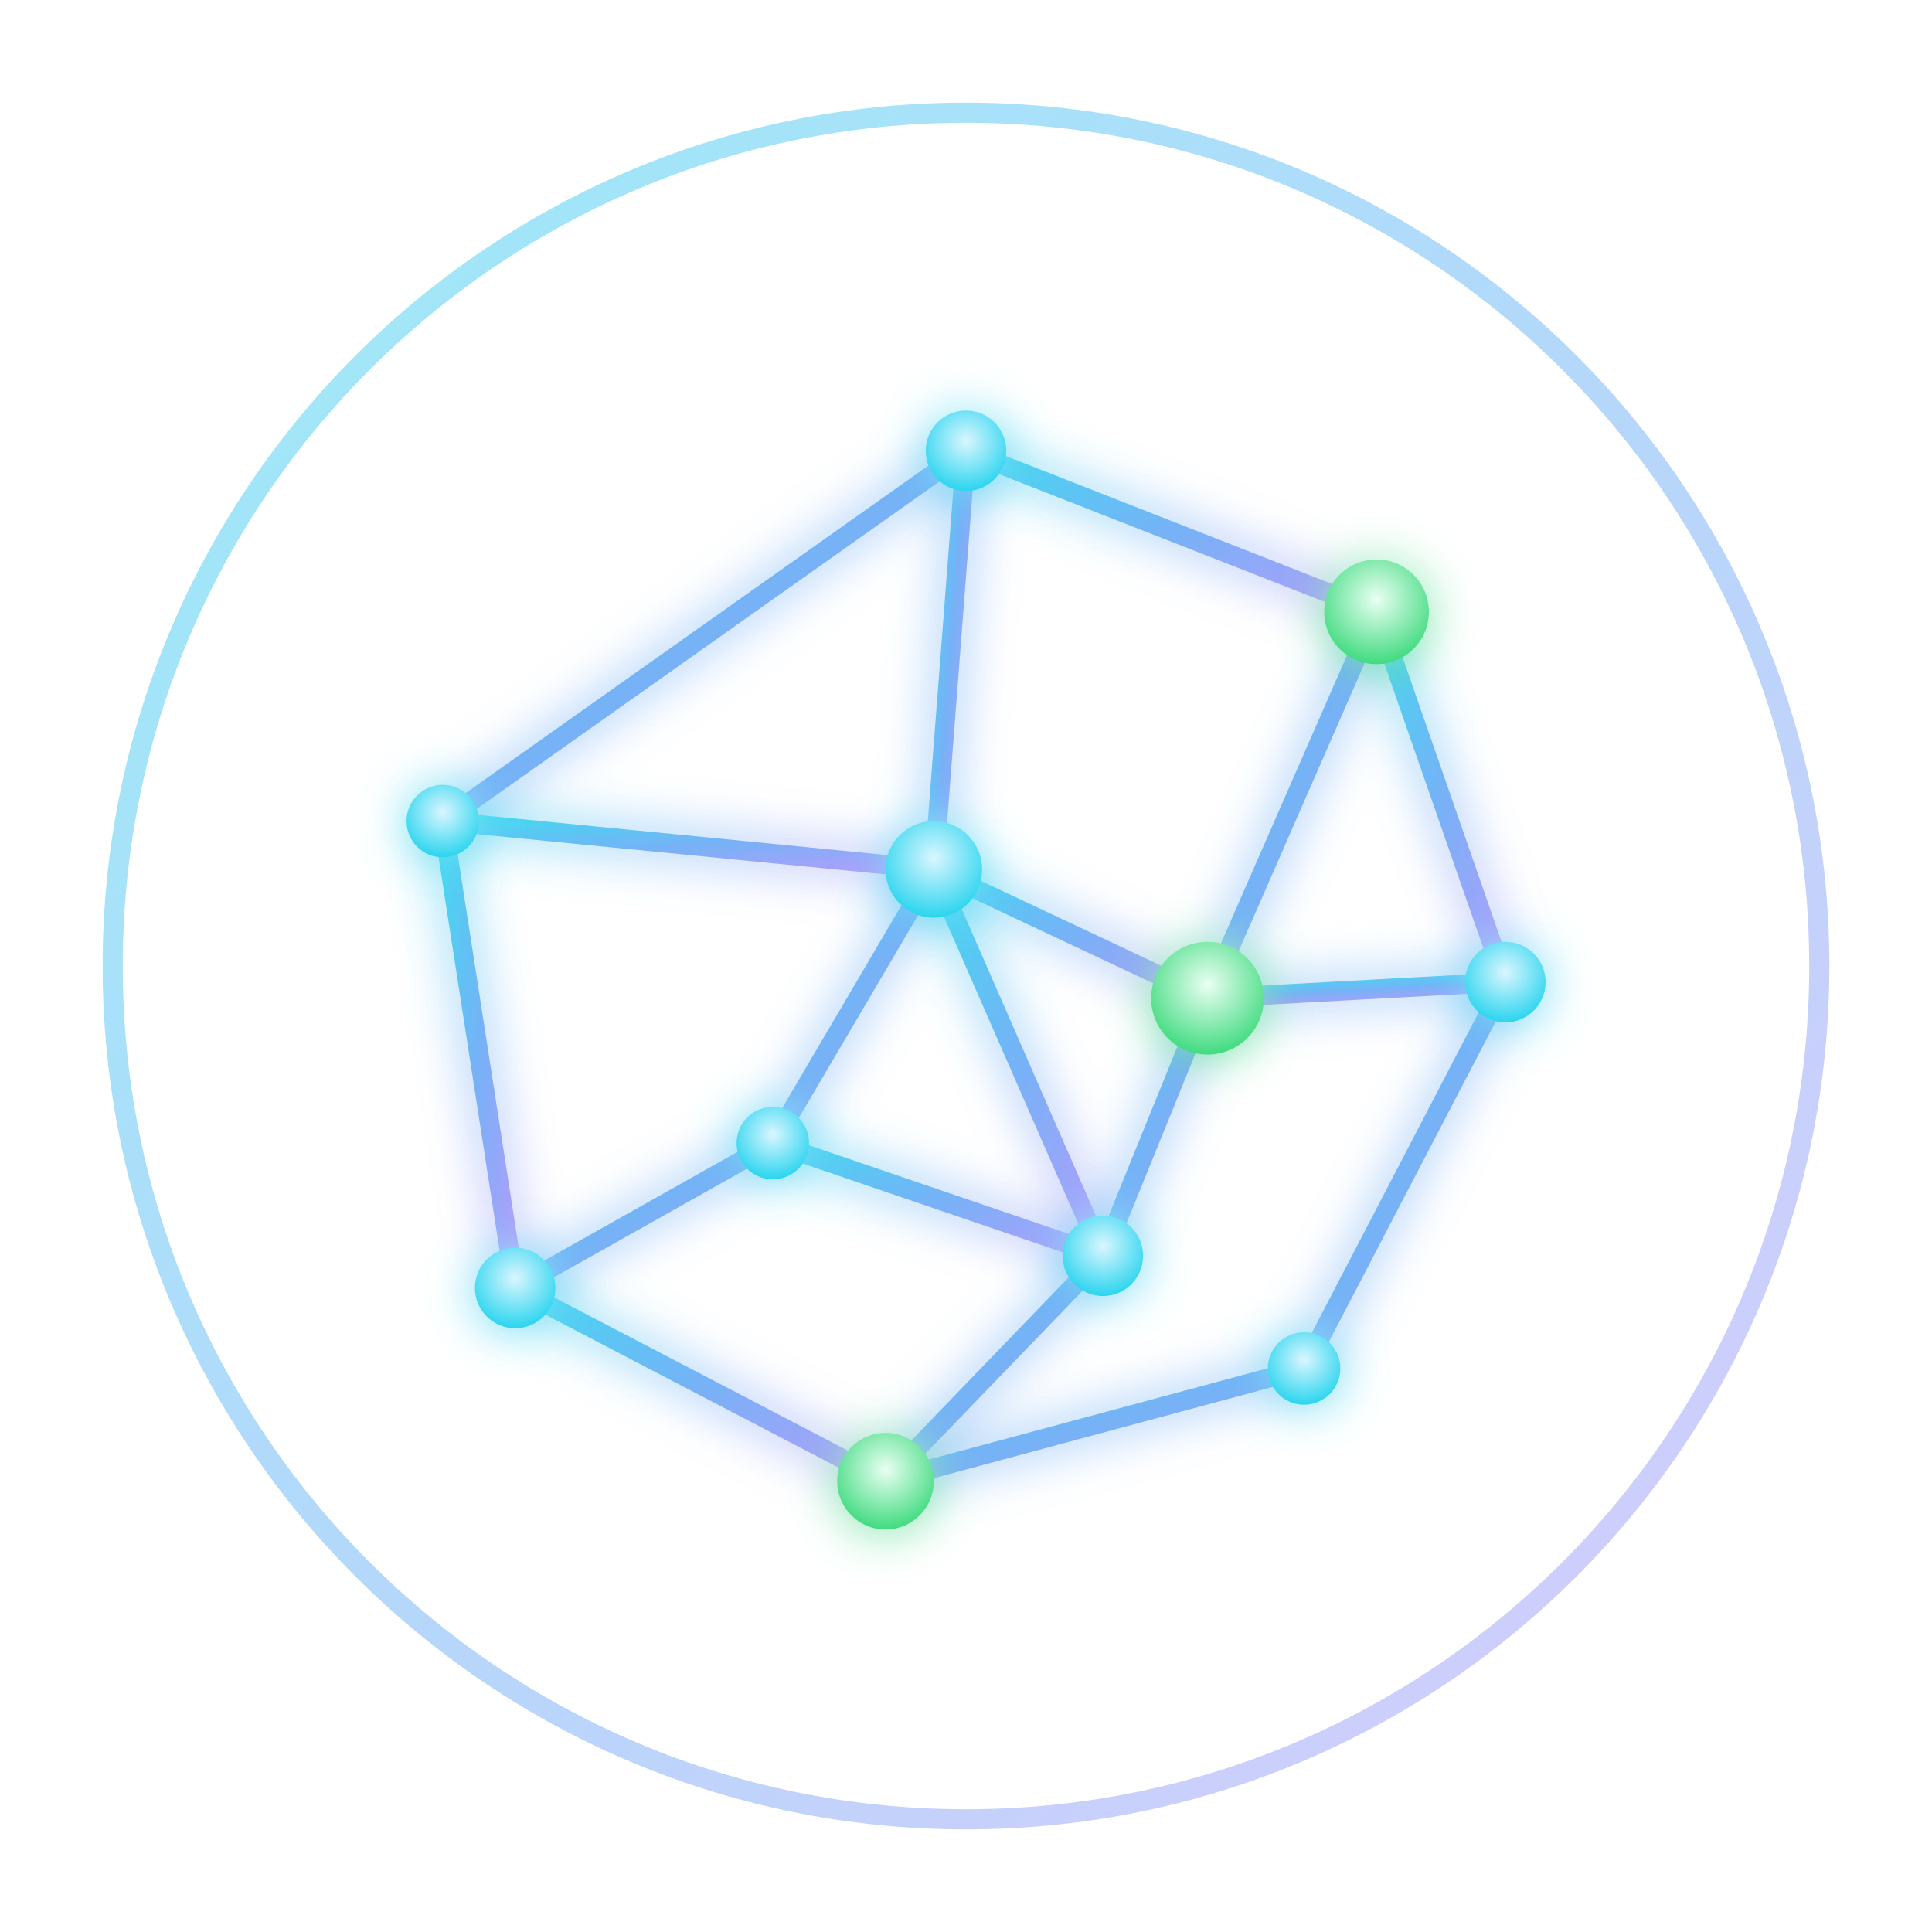
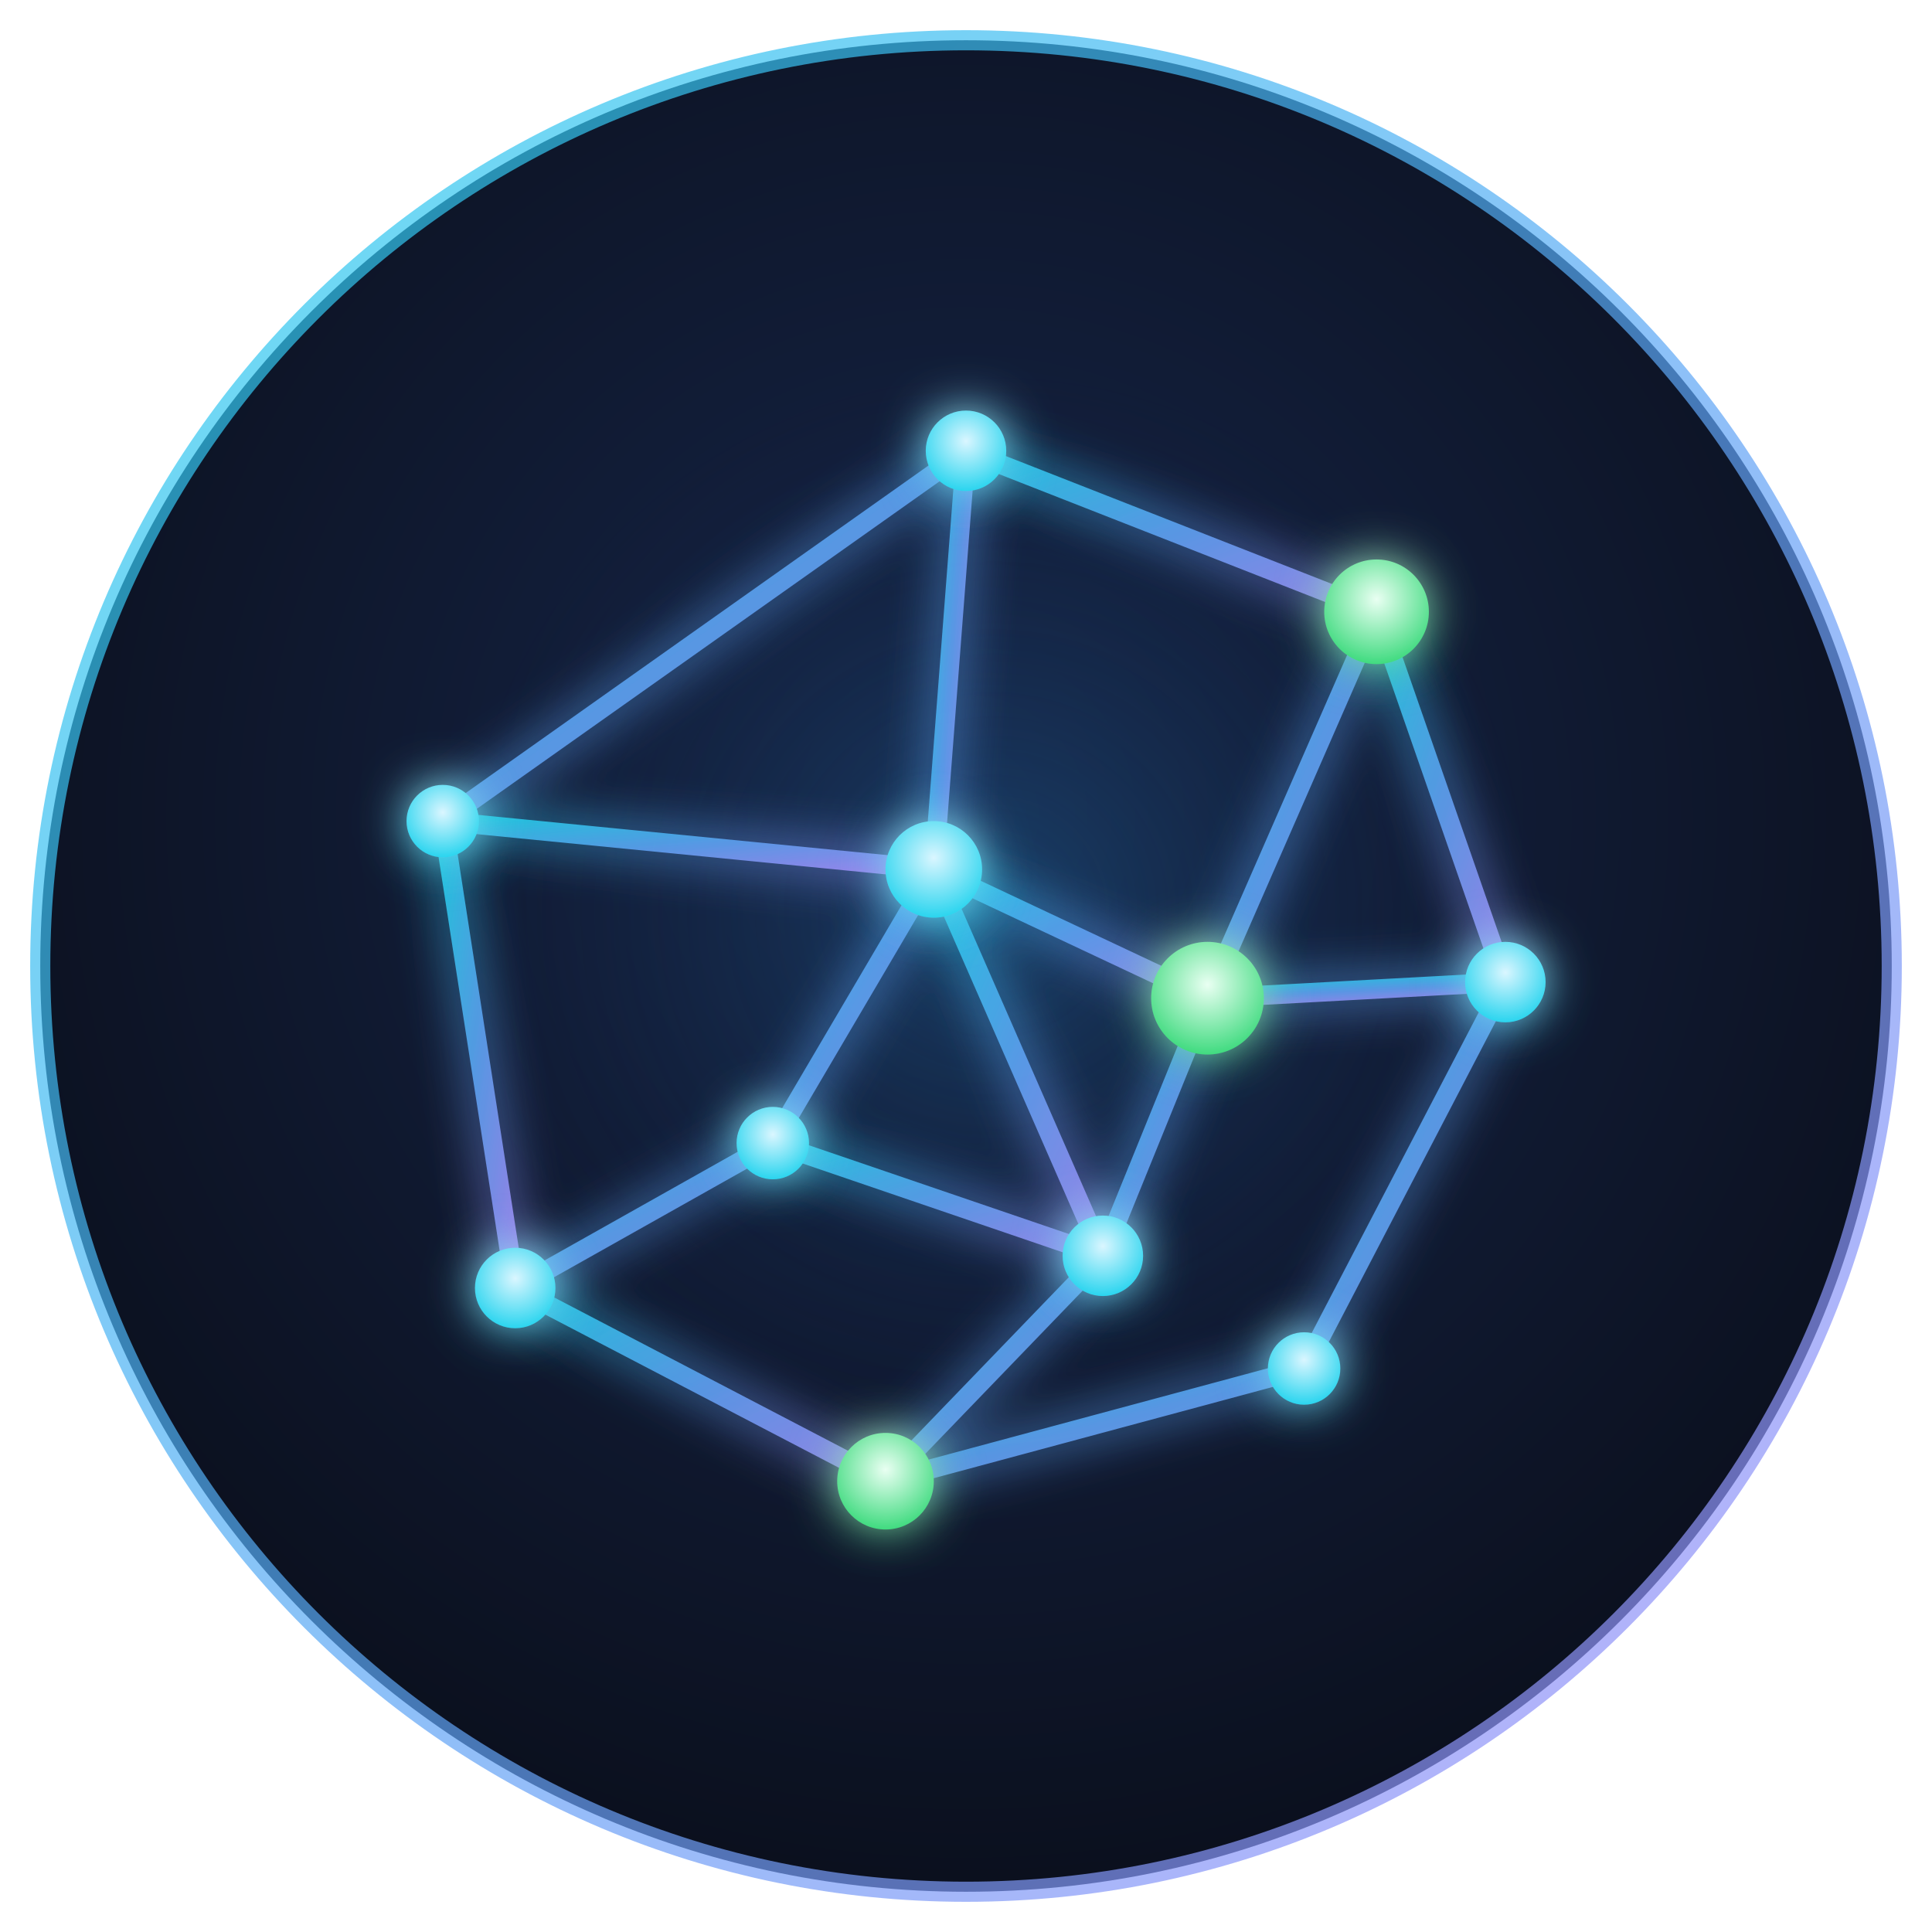
<svg xmlns="http://www.w3.org/2000/svg" viewBox="0 0 240 240" role="img" aria-label="Engram logo — a neural constellation">
  <defs>
+     <radialGradient id="eg-bg" cx="0.5" cy="0.42" r="0.62">
+       <stop offset="0" stop-color="#16264a" />
+       <stop offset="1" stop-color="#0a0e1a" />
+     </radialGradient>
+     <radialGradient id="eg-inner" cx="0.52" cy="0.46" r="0.58">
+       <stop offset="0" stop-color="#1e5f8f" stop-opacity="0.45" />
+       <stop offset="0.7" stop-color="#0e1730" stop-opacity="0" />
+       <stop offset="1" stop-color="#0a0e1a" stop-opacity="0" />
+     </radialGradient>
    <linearGradient id="eg-edge" x1="0" y1="0" x2="1" y2="1">
      <stop offset="0" stop-color="#22d3ee" />
      <stop offset="0.5" stop-color="#5ea4f5" />
      <stop offset="1" stop-color="#a78bfa" />
    </linearGradient>
    <linearGradient id="eg-ring" x1="0" y1="0" x2="1" y2="1">
      <stop offset="0" stop-color="#22d3ee" />
      <stop offset="0.55" stop-color="#5ea4f5" />
      <stop offset="1" stop-color="#a78bfa" />
    </linearGradient>
    <radialGradient id="eg-node" cx="0.5" cy="0.38" r="0.65">
      <stop offset="0" stop-color="#daf6ff" />
      <stop offset="1" stop-color="#22d3ee" />
    </radialGradient>
    <radialGradient id="eg-fire" cx="0.5" cy="0.38" r="0.65">
      <stop offset="0" stop-color="#e9fff2" />
      <stop offset="1" stop-color="#38d97a" />
    </radialGradient>
    <filter id="eg-glow" x="-60%" y="-60%" width="220%" height="220%">
      <feGaussianBlur stdDeviation="3" result="b" />
      <feMerge>
        <feMergeNode in="b" />
        <feMergeNode in="SourceGraphic" />
      </feMerge>
    </filter>
  </defs>
-   <circle cx="120" cy="120" r="106" fill="none" stroke="url(#eg-ring)" stroke-width="2.5" opacity="0.45" />
-   <g filter="url(#eg-glow)" stroke="url(#eg-edge)" stroke-width="2.4" stroke-linecap="round" opacity="0.85">
+   <circle cx="120" cy="120" r="115" fill="url(#eg-bg)" />
+   <circle cx="120" cy="120" r="86" fill="url(#eg-inner)" />
+   <circle cx="120" cy="120" r="115" fill="none" stroke="url(#eg-ring)" stroke-width="2.5" opacity="0.7" />
+   <g filter="url(#eg-glow)" stroke="url(#eg-edge)" stroke-width="2.4" stroke-linecap="round" opacity="0.9">
    <line x1="120" y1="56" x2="171" y2="76" />
    <line x1="171" y1="76" x2="187" y2="122" />
    <line x1="187" y1="122" x2="162" y2="170" />
    <line x1="162" y1="170" x2="110" y2="184" />
    <line x1="110" y1="184" x2="64" y2="160" />
    <line x1="64" y1="160" x2="55" y2="102" />
    <line x1="55" y1="102" x2="120" y2="56" />
    <line x1="120" y1="56" x2="116" y2="108" />
    <line x1="116" y1="108" x2="150" y2="124" />
    <line x1="150" y1="124" x2="187" y2="122" />
    <line x1="116" y1="108" x2="96" y2="142" />
    <line x1="96" y1="142" x2="64" y2="160" />
    <line x1="150" y1="124" x2="137" y2="156" />
    <line x1="137" y1="156" x2="110" y2="184" />
    <line x1="96" y1="142" x2="137" y2="156" />
    <line x1="171" y1="76" x2="150" y2="124" />
    <line x1="55" y1="102" x2="116" y2="108" />
    <line x1="116" y1="108" x2="137" y2="156" />
  </g>
  <g filter="url(#eg-glow)">
    <circle cx="120" cy="56" r="5" fill="url(#eg-node)" />
    <circle cx="187" cy="122" r="5" fill="url(#eg-node)" />
    <circle cx="162" cy="170" r="4.5" fill="url(#eg-node)" />
    <circle cx="64" cy="160" r="5" fill="url(#eg-node)" />
    <circle cx="55" cy="102" r="4.5" fill="url(#eg-node)" />
    <circle cx="96" cy="142" r="4.5" fill="url(#eg-node)" />
    <circle cx="137" cy="156" r="5" fill="url(#eg-node)" />
    <circle cx="116" cy="108" r="6" fill="url(#eg-node)" />
    <circle cx="171" cy="76" r="6.5" fill="url(#eg-fire)" />
    <circle cx="110" cy="184" r="6" fill="url(#eg-fire)" />
    <circle cx="150" cy="124" r="7" fill="url(#eg-fire)" />
  </g>
</svg>
